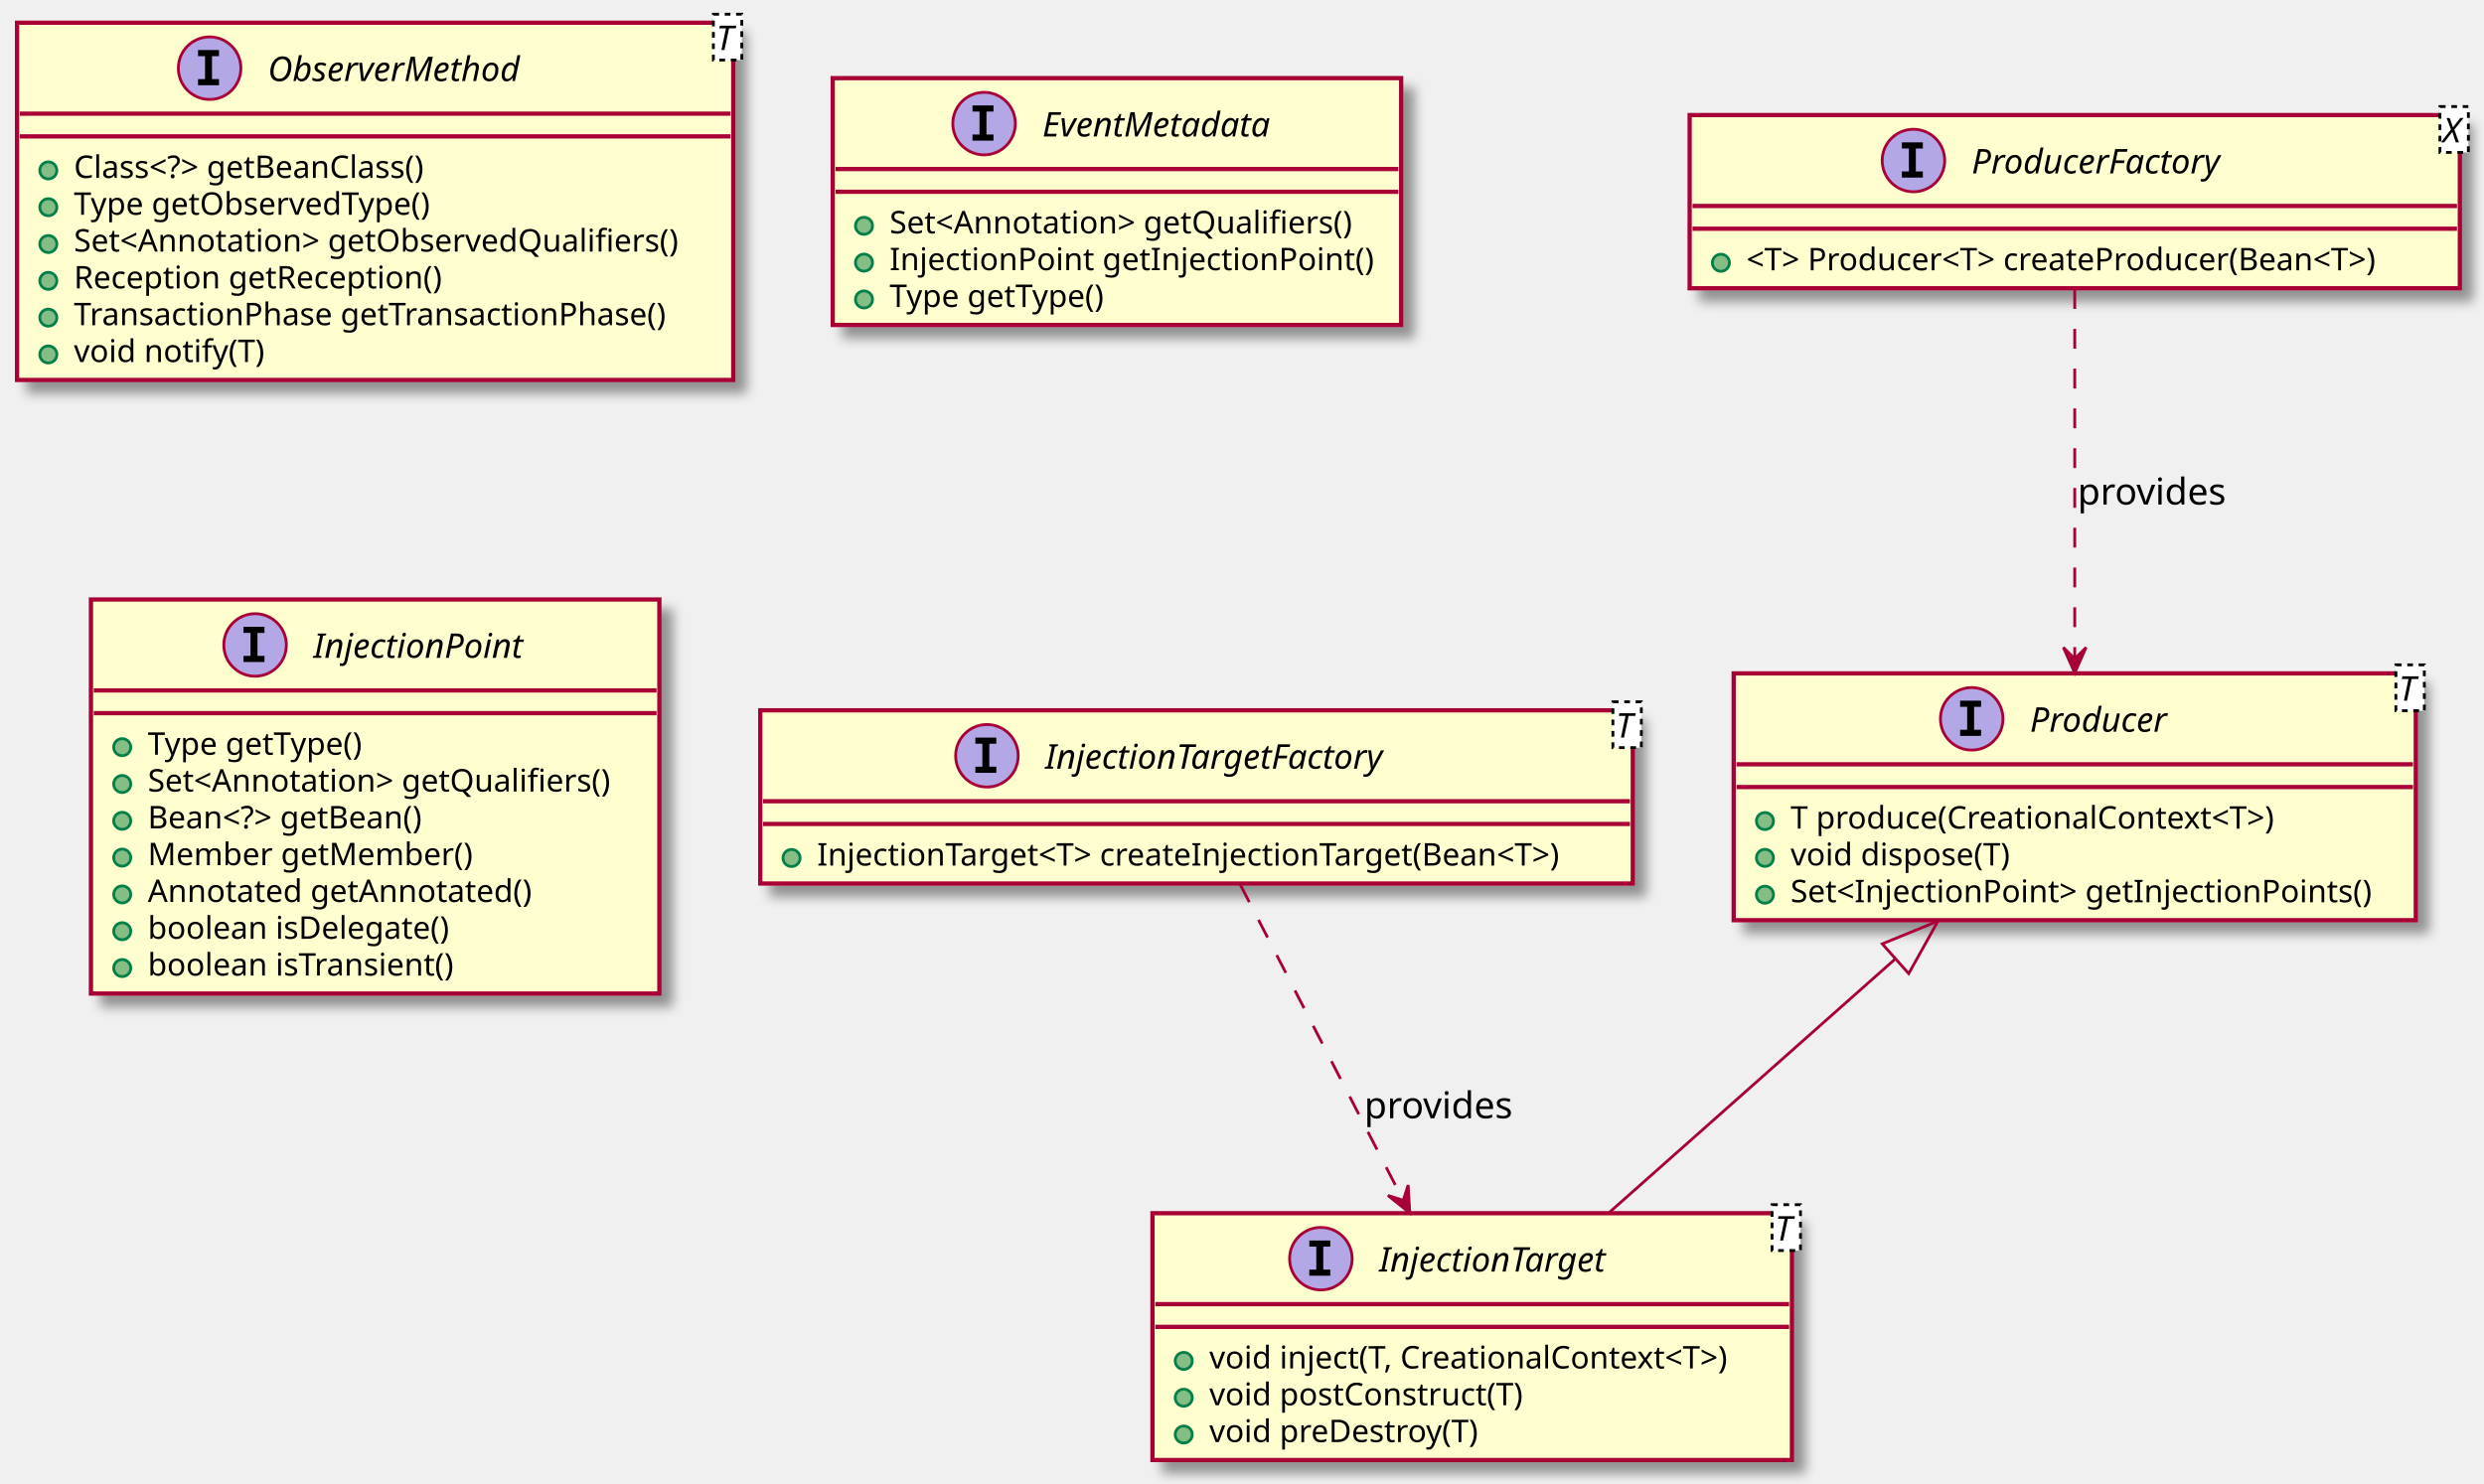
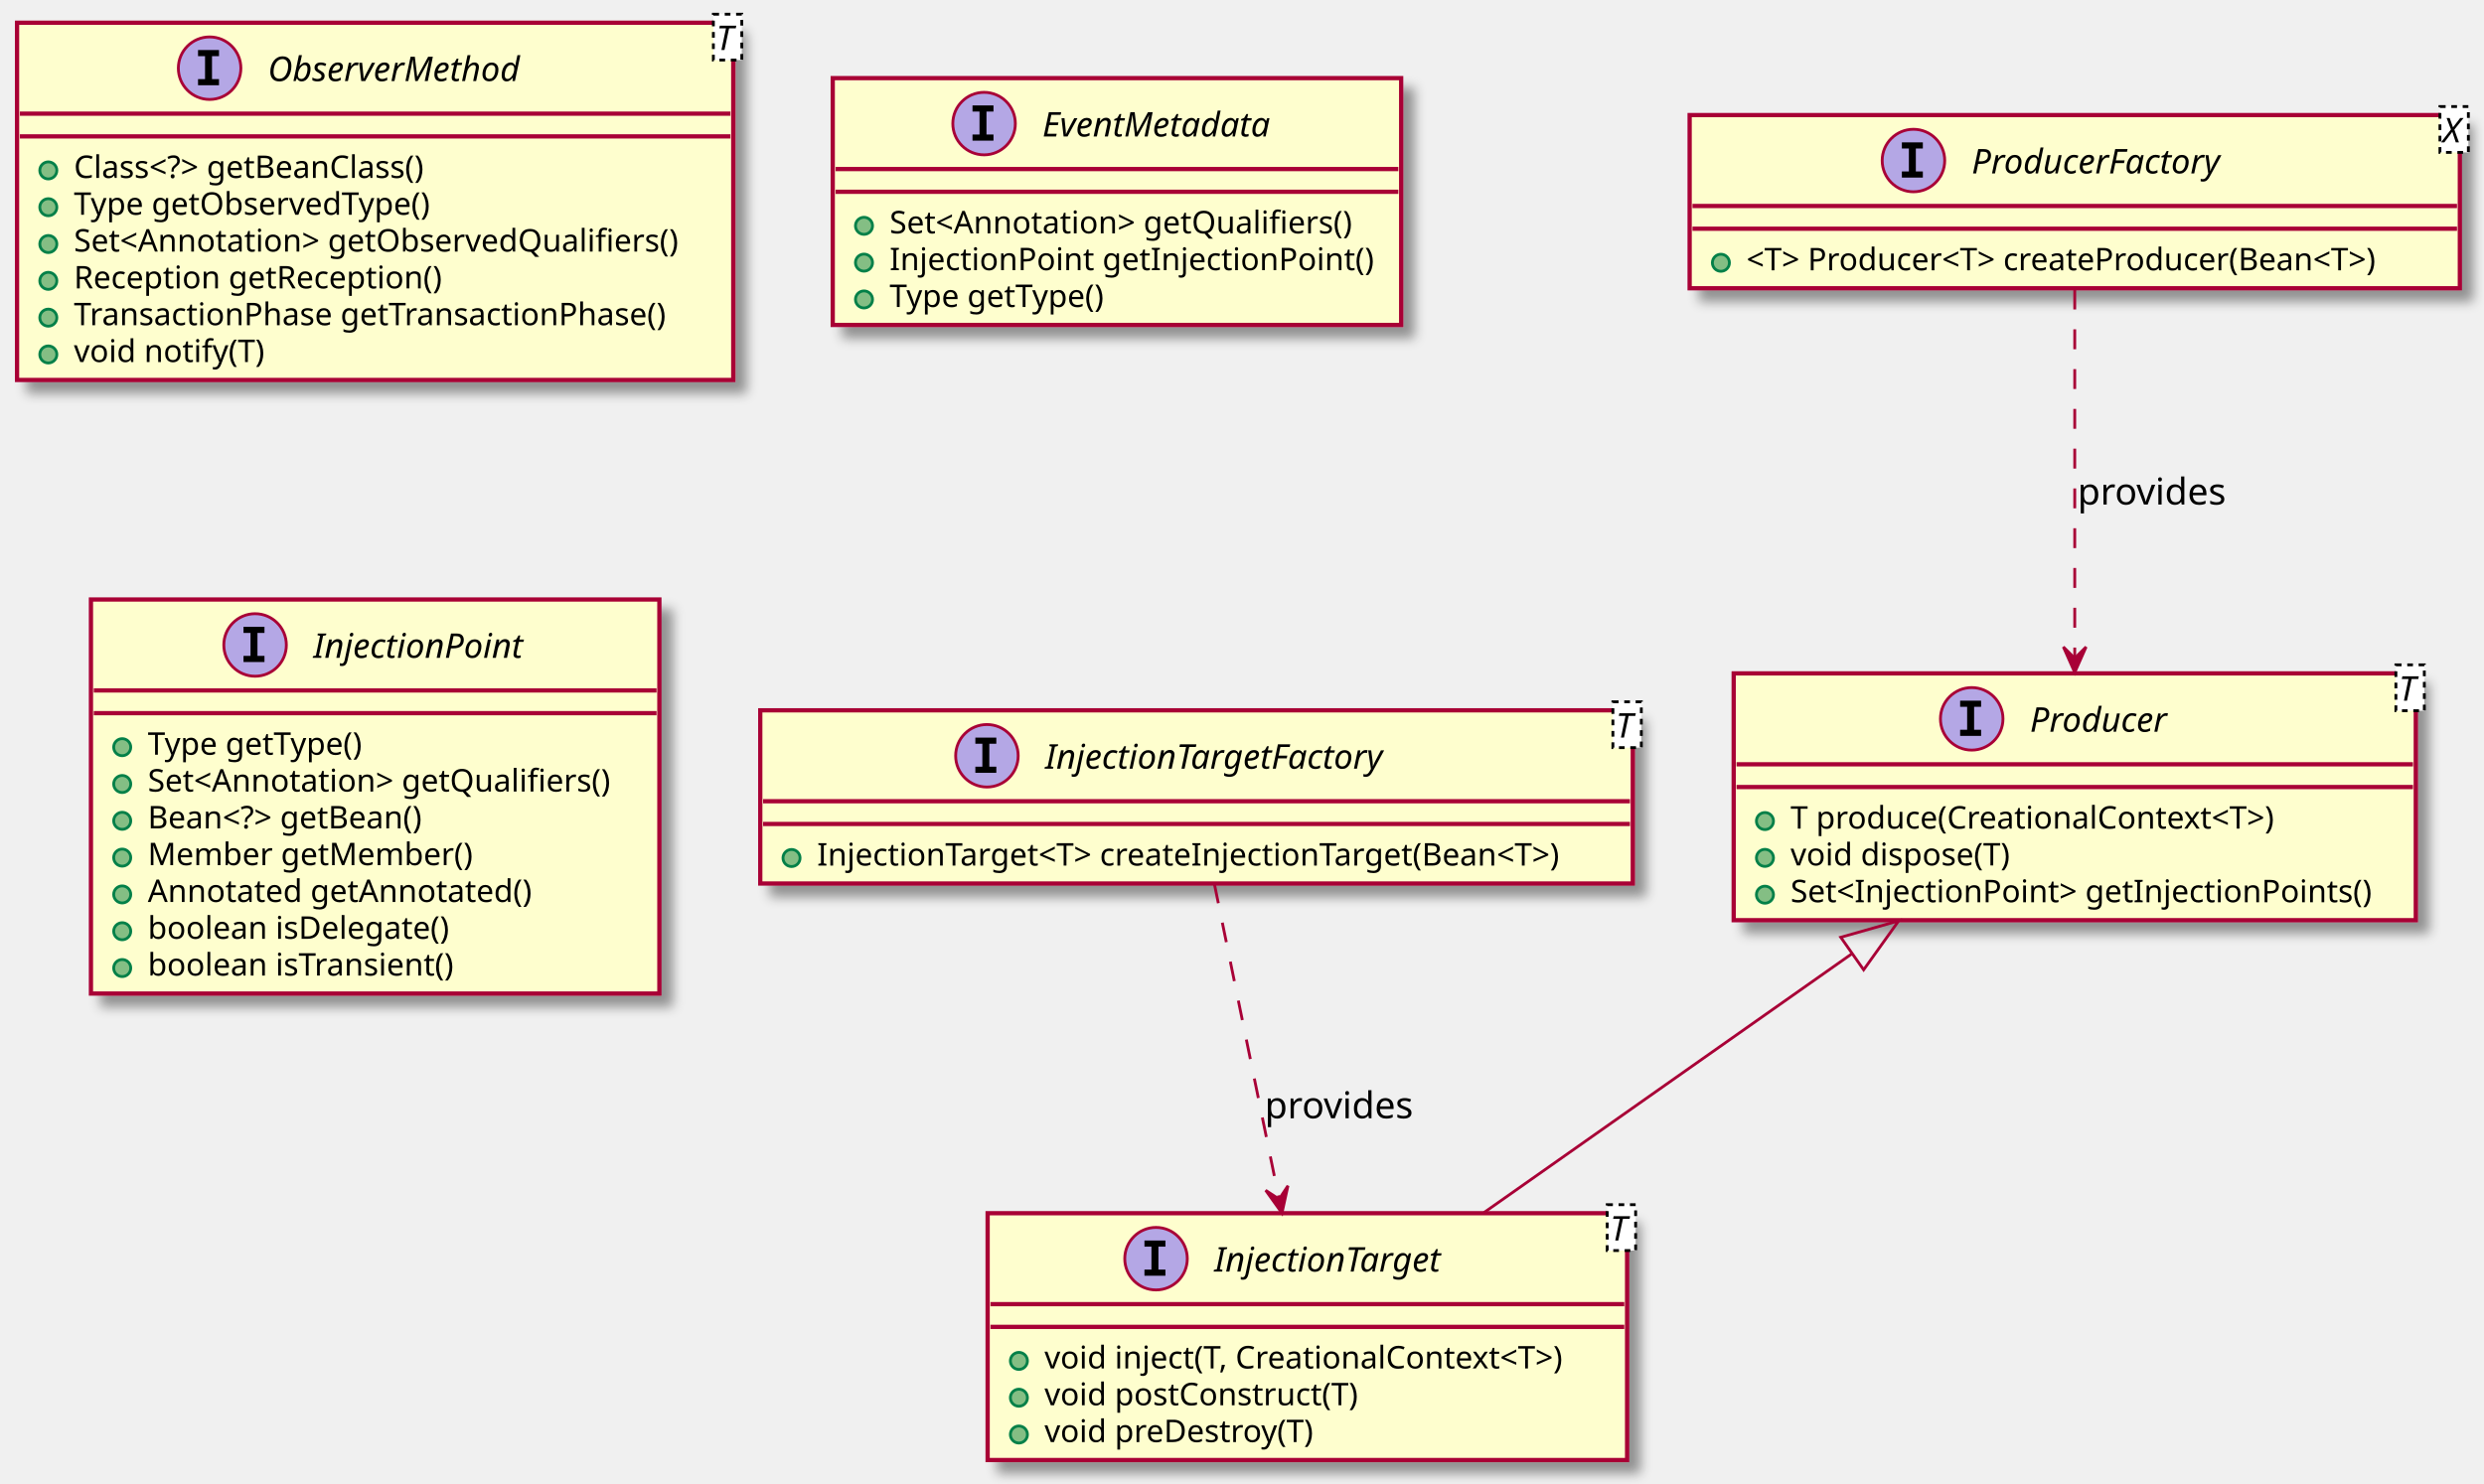
- <svg xmlns="http://www.w3.org/2000/svg" height="522px" style="width:874px;height:522px;" version="1.1" viewBox="0 0 874 522" width="874px">
+ <svg xmlns="http://www.w3.org/2000/svg" contentScriptType="application/ecmascript" contentStyleType="text/css" height="522px" preserveAspectRatio="none" style="width:874px;height:522px;" version="1.1" viewBox="0 0 874 522" width="874px" zoomAndPan="magnify">
  <defs>
-     <filter height="300%" id="f1" width="300%" x="-1" y="-1">
+     <filter height="300%" id="f0tah21" width="300%" x="-1" y="-1">
      <feGaussianBlur result="blurOut" stdDeviation="2.0" />
      <feColorMatrix in="blurOut" result="blurOut2" type="matrix" values="0 0 0 0 0 0 0 0 0 0 0 0 0 0 0 0 0 0 .4 0" />
      <feOffset dx="4.0" dy="4.0" in="blurOut2" result="blurOut3" />
      <feBlend in="SourceGraphic" in2="blurOut3" mode="normal" />
    </filter>
  </defs>
  <g>
-     <rect fill="#FEFECE" filter="url(#f1)" height="86.865" style="stroke: #A80036; stroke-width: 1.5;" width="240" x="610" y="237" />
+     <rect fill="#FEFECE" filter="url(#f0tah21)" height="86.865" style="stroke: #A80036; stroke-width: 1.5;" width="240" x="610" y="237" />
    <ellipse cx="693.75" cy="253" fill="#B4A7E5" rx="11" ry="11" style="stroke: #A80036; stroke-width: 1.0;" />
    <path d="M689.678,248.765 L689.678,246.607 L697.057,246.607 L697.057,248.765 L694.592,248.765 L694.592,256.842 L697.057,256.842 L697.057,259 L689.678,259 L689.678,256.842 L692.143,256.842 L692.143,248.765 Z " />
    <text fill="#000000" font-family="sans-serif" font-size="12" font-style="italic" lengthAdjust="spacingAndGlyphs" textLength="52" x="714.25" y="257.535">Producer</text>
    <rect fill="#FFFFFF" height="16.133" style="stroke: #000000; stroke-width: 1.0; stroke-dasharray: 2.0,2.0;" width="10" x="843" y="234" />
    <text fill="#000000" font-family="sans-serif" font-size="12" font-style="italic" lengthAdjust="spacingAndGlyphs" textLength="8" x="844" y="246.602">T</text>
    <line style="stroke: #A80036; stroke-width: 1.5;" x1="611" x2="849" y1="269" y2="269" />
    <line style="stroke: #A80036; stroke-width: 1.5;" x1="611" x2="849" y1="277" y2="277" />
    <ellipse cx="621" cy="288.978" fill="#84BE84" rx="3" ry="3" style="stroke: #038048; stroke-width: 1.0;" />
    <text fill="#000000" font-family="sans-serif" font-size="11" lengthAdjust="spacingAndGlyphs" textLength="186" x="630" y="291.635">T produce(CreationalContext&lt;T&gt;)</text>
    <ellipse cx="621" cy="301.933" fill="#84BE84" rx="3" ry="3" style="stroke: #038048; stroke-width: 1.0;" />
    <text fill="#000000" font-family="sans-serif" font-size="11" lengthAdjust="spacingAndGlyphs" textLength="83" x="630" y="304.59">void dispose(T)</text>
    <ellipse cx="621" cy="314.888" fill="#84BE84" rx="3" ry="3" style="stroke: #038048; stroke-width: 1.0;" />
    <text fill="#000000" font-family="sans-serif" font-size="11" lengthAdjust="spacingAndGlyphs" textLength="214" x="630" y="317.545">Set&lt;InjectionPoint&gt; getInjectionPoints()</text>
-     <rect fill="#FEFECE" filter="url(#f1)" height="86.865" style="stroke: #A80036; stroke-width: 1.5;" width="225" x="405.5" y="427" />
-     <ellipse cx="464.75" cy="443" fill="#B4A7E5" rx="11" ry="11" style="stroke: #A80036; stroke-width: 1.0;" />
-     <path d="M460.678,438.765 L460.678,436.607 L468.057,436.607 L468.057,438.765 L465.592,438.765 L465.592,446.842 L468.057,446.842 L468.057,449 L460.678,449 L460.678,446.842 L463.143,446.842 L463.143,438.765 Z " />
-     <text fill="#000000" font-family="sans-serif" font-size="12" font-style="italic" lengthAdjust="spacingAndGlyphs" textLength="86" x="485.25" y="447.535">InjectionTarget</text>
-     <rect fill="#FFFFFF" height="16.133" style="stroke: #000000; stroke-width: 1.0; stroke-dasharray: 2.0,2.0;" width="10" x="623.5" y="424" />
-     <text fill="#000000" font-family="sans-serif" font-size="12" font-style="italic" lengthAdjust="spacingAndGlyphs" textLength="8" x="624.5" y="436.602">T</text>
-     <line style="stroke: #A80036; stroke-width: 1.5;" x1="406.5" x2="629.5" y1="459" y2="459" />
-     <line style="stroke: #A80036; stroke-width: 1.5;" x1="406.5" x2="629.5" y1="467" y2="467" />
-     <ellipse cx="416.5" cy="478.978" fill="#84BE84" rx="3" ry="3" style="stroke: #038048; stroke-width: 1.0;" />
-     <text fill="#000000" font-family="sans-serif" font-size="11" lengthAdjust="spacingAndGlyphs" textLength="199" x="425.5" y="481.635">void inject(T, CreationalContext&lt;T&gt;)</text>
-     <ellipse cx="416.5" cy="491.933" fill="#84BE84" rx="3" ry="3" style="stroke: #038048; stroke-width: 1.0;" />
-     <text fill="#000000" font-family="sans-serif" font-size="11" lengthAdjust="spacingAndGlyphs" textLength="119" x="425.5" y="494.59">void postConstruct(T)</text>
-     <ellipse cx="416.5" cy="504.888" fill="#84BE84" rx="3" ry="3" style="stroke: #038048; stroke-width: 1.0;" />
-     <text fill="#000000" font-family="sans-serif" font-size="11" lengthAdjust="spacingAndGlyphs" textLength="101" x="425.5" y="507.545">void preDestroy(T)</text>
-     <rect fill="#FEFECE" filter="url(#f1)" height="60.955" style="stroke: #A80036; stroke-width: 1.5;" width="271" x="594.5" y="40.5" />
+     <rect fill="#FEFECE" filter="url(#f0tah21)" height="86.865" style="stroke: #A80036; stroke-width: 1.5;" width="225" x="347.5" y="427" />
+     <ellipse cx="406.75" cy="443" fill="#B4A7E5" rx="11" ry="11" style="stroke: #A80036; stroke-width: 1.0;" />
+     <path d="M402.678,438.765 L402.678,436.607 L410.057,436.607 L410.057,438.765 L407.592,438.765 L407.592,446.842 L410.057,446.842 L410.057,449 L402.678,449 L402.678,446.842 L405.143,446.842 L405.143,438.765 Z " />
+     <text fill="#000000" font-family="sans-serif" font-size="12" font-style="italic" lengthAdjust="spacingAndGlyphs" textLength="86" x="427.25" y="447.535">InjectionTarget</text>
+     <rect fill="#FFFFFF" height="16.133" style="stroke: #000000; stroke-width: 1.0; stroke-dasharray: 2.0,2.0;" width="10" x="565.5" y="424" />
+     <text fill="#000000" font-family="sans-serif" font-size="12" font-style="italic" lengthAdjust="spacingAndGlyphs" textLength="8" x="566.5" y="436.602">T</text>
+     <line style="stroke: #A80036; stroke-width: 1.5;" x1="348.5" x2="571.5" y1="459" y2="459" />
+     <line style="stroke: #A80036; stroke-width: 1.5;" x1="348.5" x2="571.5" y1="467" y2="467" />
+     <ellipse cx="358.5" cy="478.978" fill="#84BE84" rx="3" ry="3" style="stroke: #038048; stroke-width: 1.0;" />
+     <text fill="#000000" font-family="sans-serif" font-size="11" lengthAdjust="spacingAndGlyphs" textLength="199" x="367.5" y="481.635">void inject(T, CreationalContext&lt;T&gt;)</text>
+     <ellipse cx="358.5" cy="491.933" fill="#84BE84" rx="3" ry="3" style="stroke: #038048; stroke-width: 1.0;" />
+     <text fill="#000000" font-family="sans-serif" font-size="11" lengthAdjust="spacingAndGlyphs" textLength="119" x="367.5" y="494.59">void postConstruct(T)</text>
+     <ellipse cx="358.5" cy="504.888" fill="#84BE84" rx="3" ry="3" style="stroke: #038048; stroke-width: 1.0;" />
+     <text fill="#000000" font-family="sans-serif" font-size="11" lengthAdjust="spacingAndGlyphs" textLength="101" x="367.5" y="507.545">void preDestroy(T)</text>
+     <rect fill="#FEFECE" filter="url(#f0tah21)" height="60.955" style="stroke: #A80036; stroke-width: 1.5;" width="271" x="594.5" y="40.5" />
    <ellipse cx="673.25" cy="56.5" fill="#B4A7E5" rx="11" ry="11" style="stroke: #A80036; stroke-width: 1.0;" />
    <path d="M669.178,52.265 L669.178,50.107 L676.557,50.107 L676.557,52.265 L674.092,52.265 L674.092,60.342 L676.557,60.342 L676.557,62.5 L669.178,62.5 L669.178,60.342 L671.643,60.342 L671.643,52.265 Z " />
    <text fill="#000000" font-family="sans-serif" font-size="12" font-style="italic" lengthAdjust="spacingAndGlyphs" textLength="93" x="693.75" y="61.035">ProducerFactory</text>
    <rect fill="#FFFFFF" height="16.133" style="stroke: #000000; stroke-width: 1.0; stroke-dasharray: 2.0,2.0;" width="10" x="858.5" y="37.5" />
    <text fill="#000000" font-family="sans-serif" font-size="12" font-style="italic" lengthAdjust="spacingAndGlyphs" textLength="8" x="859.5" y="50.102">X</text>
    <line style="stroke: #A80036; stroke-width: 1.5;" x1="595.5" x2="864.5" y1="72.5" y2="72.5" />
    <line style="stroke: #A80036; stroke-width: 1.5;" x1="595.5" x2="864.5" y1="80.5" y2="80.5" />
    <ellipse cx="605.5" cy="92.478" fill="#84BE84" rx="3" ry="3" style="stroke: #038048; stroke-width: 1.0;" />
    <text fill="#000000" font-family="sans-serif" font-size="11" lengthAdjust="spacingAndGlyphs" textLength="245" x="614.5" y="95.135">&lt;T&gt; Producer&lt;T&gt; createProducer(Bean&lt;T&gt;)</text>
-     <rect fill="#FEFECE" filter="url(#f1)" height="60.955" style="stroke: #A80036; stroke-width: 1.5;" width="307" x="267.5" y="250" />
+     <rect fill="#FEFECE" filter="url(#f0tah21)" height="60.955" style="stroke: #A80036; stroke-width: 1.5;" width="307" x="267.5" y="250" />
    <ellipse cx="347.25" cy="266" fill="#B4A7E5" rx="11" ry="11" style="stroke: #A80036; stroke-width: 1.0;" />
    <path d="M343.178,261.765 L343.178,259.607 L350.557,259.607 L350.557,261.765 L348.092,261.765 L348.092,269.842 L350.557,269.842 L350.557,272 L343.178,272 L343.178,269.842 L345.643,269.842 L345.643,261.765 Z " />
    <text fill="#000000" font-family="sans-serif" font-size="12" font-style="italic" lengthAdjust="spacingAndGlyphs" textLength="127" x="367.75" y="270.535">InjectionTargetFactory</text>
    <rect fill="#FFFFFF" height="16.133" style="stroke: #000000; stroke-width: 1.0; stroke-dasharray: 2.0,2.0;" width="10" x="567.5" y="247" />
    <text fill="#000000" font-family="sans-serif" font-size="12" font-style="italic" lengthAdjust="spacingAndGlyphs" textLength="8" x="568.5" y="259.602">T</text>
    <line style="stroke: #A80036; stroke-width: 1.5;" x1="268.5" x2="573.5" y1="282" y2="282" />
    <line style="stroke: #A80036; stroke-width: 1.5;" x1="268.5" x2="573.5" y1="290" y2="290" />
    <ellipse cx="278.5" cy="301.978" fill="#84BE84" rx="3" ry="3" style="stroke: #038048; stroke-width: 1.0;" />
    <text fill="#000000" font-family="sans-serif" font-size="11" lengthAdjust="spacingAndGlyphs" textLength="281" x="287.5" y="304.635">InjectionTarget&lt;T&gt; createInjectionTarget(Bean&lt;T&gt;)</text>
-     <rect fill="#FEFECE" filter="url(#f1)" height="125.731" style="stroke: #A80036; stroke-width: 1.5;" width="252" x="6" y="8" />
+     <rect fill="#FEFECE" filter="url(#f0tah21)" height="125.731" style="stroke: #A80036; stroke-width: 1.5;" width="252" x="6" y="8" />
    <ellipse cx="73.75" cy="24" fill="#B4A7E5" rx="11" ry="11" style="stroke: #A80036; stroke-width: 1.0;" />
    <path d="M69.678,19.765 L69.678,17.607 L77.057,17.607 L77.057,19.765 L74.592,19.765 L74.592,27.842 L77.057,27.842 L77.057,30 L69.678,30 L69.678,27.842 L72.143,27.842 L72.143,19.765 Z " />
    <text fill="#000000" font-family="sans-serif" font-size="12" font-style="italic" lengthAdjust="spacingAndGlyphs" textLength="96" x="94.25" y="28.535">ObserverMethod</text>
    <rect fill="#FFFFFF" height="16.133" style="stroke: #000000; stroke-width: 1.0; stroke-dasharray: 2.0,2.0;" width="10" x="251" y="5" />
    <text fill="#000000" font-family="sans-serif" font-size="12" font-style="italic" lengthAdjust="spacingAndGlyphs" textLength="8" x="252" y="17.602">T</text>
    <line style="stroke: #A80036; stroke-width: 1.5;" x1="7" x2="257" y1="40" y2="40" />
    <line style="stroke: #A80036; stroke-width: 1.5;" x1="7" x2="257" y1="48" y2="48" />
    <ellipse cx="17" cy="59.977" fill="#84BE84" rx="3" ry="3" style="stroke: #038048; stroke-width: 1.0;" />
    <text fill="#000000" font-family="sans-serif" font-size="11" lengthAdjust="spacingAndGlyphs" textLength="134" x="26" y="62.635">Class&lt;?&gt; getBeanClass()</text>
    <ellipse cx="17" cy="72.933" fill="#84BE84" rx="3" ry="3" style="stroke: #038048; stroke-width: 1.0;" />
    <text fill="#000000" font-family="sans-serif" font-size="11" lengthAdjust="spacingAndGlyphs" textLength="132" x="26" y="75.59">Type getObservedType()</text>
    <ellipse cx="17" cy="85.888" fill="#84BE84" rx="3" ry="3" style="stroke: #038048; stroke-width: 1.0;" />
    <text fill="#000000" font-family="sans-serif" font-size="11" lengthAdjust="spacingAndGlyphs" textLength="226" x="26" y="88.545">Set&lt;Annotation&gt; getObservedQualifiers()</text>
    <ellipse cx="17" cy="98.843" fill="#84BE84" rx="3" ry="3" style="stroke: #038048; stroke-width: 1.0;" />
    <text fill="#000000" font-family="sans-serif" font-size="11" lengthAdjust="spacingAndGlyphs" textLength="134" x="26" y="101.5">Reception getReception()</text>
    <ellipse cx="17" cy="111.798" fill="#84BE84" rx="3" ry="3" style="stroke: #038048; stroke-width: 1.0;" />
    <text fill="#000000" font-family="sans-serif" font-size="11" lengthAdjust="spacingAndGlyphs" textLength="218" x="26" y="114.455">TransactionPhase getTransactionPhase()</text>
    <ellipse cx="17" cy="124.753" fill="#84BE84" rx="3" ry="3" style="stroke: #038048; stroke-width: 1.0;" />
    <text fill="#000000" font-family="sans-serif" font-size="11" lengthAdjust="spacingAndGlyphs" textLength="72" x="26" y="127.41">void notify(T)</text>
-     <rect fill="#FEFECE" filter="url(#f1)" height="86.865" style="stroke: #A80036; stroke-width: 1.5;" width="200" x="293" y="27.5" />
+     <rect fill="#FEFECE" filter="url(#f0tah21)" height="86.865" style="stroke: #A80036; stroke-width: 1.5;" width="200" x="293" y="27.5" />
    <ellipse cx="346.25" cy="43.5" fill="#B4A7E5" rx="11" ry="11" style="stroke: #A80036; stroke-width: 1.0;" />
    <path d="M342.178,39.265 L342.178,37.107 L349.557,37.107 L349.557,39.265 L347.092,39.265 L347.092,47.342 L349.557,47.342 L349.557,49.5 L342.178,49.5 L342.178,47.342 L344.643,47.342 L344.643,39.265 Z " />
    <text fill="#000000" font-family="sans-serif" font-size="12" font-style="italic" lengthAdjust="spacingAndGlyphs" textLength="85" x="366.75" y="48.035">EventMetadata</text>
    <line style="stroke: #A80036; stroke-width: 1.5;" x1="294" x2="492" y1="59.5" y2="59.5" />
    <line style="stroke: #A80036; stroke-width: 1.5;" x1="294" x2="492" y1="67.5" y2="67.5" />
    <ellipse cx="304" cy="79.478" fill="#84BE84" rx="3" ry="3" style="stroke: #038048; stroke-width: 1.0;" />
    <text fill="#000000" font-family="sans-serif" font-size="11" lengthAdjust="spacingAndGlyphs" textLength="174" x="313" y="82.135">Set&lt;Annotation&gt; getQualifiers()</text>
    <ellipse cx="304" cy="92.433" fill="#84BE84" rx="3" ry="3" style="stroke: #038048; stroke-width: 1.0;" />
    <text fill="#000000" font-family="sans-serif" font-size="11" lengthAdjust="spacingAndGlyphs" textLength="174" x="313" y="95.09">InjectionPoint getInjectionPoint()</text>
    <ellipse cx="304" cy="105.388" fill="#84BE84" rx="3" ry="3" style="stroke: #038048; stroke-width: 1.0;" />
    <text fill="#000000" font-family="sans-serif" font-size="11" lengthAdjust="spacingAndGlyphs" textLength="80" x="313" y="108.045">Type getType()</text>
-     <rect fill="#FEFECE" filter="url(#f1)" height="138.685" style="stroke: #A80036; stroke-width: 1.5;" width="200" x="32" y="211" />
+     <rect fill="#FEFECE" filter="url(#f0tah21)" height="138.685" style="stroke: #A80036; stroke-width: 1.5;" width="200" x="32" y="211" />
    <ellipse cx="89.75" cy="227" fill="#B4A7E5" rx="11" ry="11" style="stroke: #A80036; stroke-width: 1.0;" />
    <path d="M85.678,222.765 L85.678,220.607 L93.057,220.607 L93.057,222.765 L90.592,222.765 L90.592,230.842 L93.057,230.842 L93.057,233 L85.678,233 L85.678,230.842 L88.143,230.842 L88.143,222.765 Z " />
    <text fill="#000000" font-family="sans-serif" font-size="12" font-style="italic" lengthAdjust="spacingAndGlyphs" textLength="76" x="110.25" y="231.535">InjectionPoint</text>
    <line style="stroke: #A80036; stroke-width: 1.5;" x1="33" x2="231" y1="243" y2="243" />
    <line style="stroke: #A80036; stroke-width: 1.5;" x1="33" x2="231" y1="251" y2="251" />
    <ellipse cx="43" cy="262.978" fill="#84BE84" rx="3" ry="3" style="stroke: #038048; stroke-width: 1.0;" />
    <text fill="#000000" font-family="sans-serif" font-size="11" lengthAdjust="spacingAndGlyphs" textLength="80" x="52" y="265.635">Type getType()</text>
    <ellipse cx="43" cy="275.933" fill="#84BE84" rx="3" ry="3" style="stroke: #038048; stroke-width: 1.0;" />
    <text fill="#000000" font-family="sans-serif" font-size="11" lengthAdjust="spacingAndGlyphs" textLength="174" x="52" y="278.59">Set&lt;Annotation&gt; getQualifiers()</text>
    <ellipse cx="43" cy="288.888" fill="#84BE84" rx="3" ry="3" style="stroke: #038048; stroke-width: 1.0;" />
    <text fill="#000000" font-family="sans-serif" font-size="11" lengthAdjust="spacingAndGlyphs" textLength="101" x="52" y="291.545">Bean&lt;?&gt; getBean()</text>
    <ellipse cx="43" cy="301.843" fill="#84BE84" rx="3" ry="3" style="stroke: #038048; stroke-width: 1.0;" />
    <text fill="#000000" font-family="sans-serif" font-size="11" lengthAdjust="spacingAndGlyphs" textLength="114" x="52" y="304.5">Member getMember()</text>
    <ellipse cx="43" cy="314.798" fill="#84BE84" rx="3" ry="3" style="stroke: #038048; stroke-width: 1.0;" />
    <text fill="#000000" font-family="sans-serif" font-size="11" lengthAdjust="spacingAndGlyphs" textLength="140" x="52" y="317.455">Annotated getAnnotated()</text>
    <ellipse cx="43" cy="327.753" fill="#84BE84" rx="3" ry="3" style="stroke: #038048; stroke-width: 1.0;" />
    <text fill="#000000" font-family="sans-serif" font-size="11" lengthAdjust="spacingAndGlyphs" textLength="109" x="52" y="330.41">boolean isDelegate()</text>
    <ellipse cx="43" cy="340.708" fill="#84BE84" rx="3" ry="3" style="stroke: #038048; stroke-width: 1.0;" />
    <text fill="#000000" font-family="sans-serif" font-size="11" lengthAdjust="spacingAndGlyphs" textLength="114" x="52" y="343.365">boolean isTransient()</text>
-     <path d="M666.671,337.66 C634.497,366.191 596.028,400.306 566.282,426.684 " fill="none" style="stroke: #A80036; stroke-width: 1.0;" />
-     <polygon fill="none" points="662.286,332.193,681.894,324.16,671.575,342.667,662.286,332.193" style="stroke: #A80036; stroke-width: 1.0;" />
-     <path d="M730,101.73 C730,135.62 730,191.496 730,231.562 " fill="none" style="stroke: #A80036; stroke-width: 1.0; stroke-dasharray: 7.0,7.0;" />
-     <polygon fill="#A80036" points="730,236.86,734,227.86,730,231.86,726,227.86,730,236.86" style="stroke: #A80036; stroke-width: 1.0;" />
+     <path d="M651.571,335.691 C610.379,364.678 560.608,399.702 522.122,426.784 " fill="none" style="stroke: #A80036; stroke-width: 1.0;" />
+     <polygon fill="none" points="647.672,329.875,668.057,324.09,655.729,341.324,647.672,329.875" style="stroke: #A80036; stroke-width: 1.0;" />
+     <path d="M730,101.912 C730,136.007 730,191.337 730,231.383 " fill="none" style="stroke: #A80036; stroke-width: 1.0; stroke-dasharray: 7.0,7.0;" />
+     <polygon fill="#A80036" points="730,236.682,734,227.682,730,231.682,726,227.682,730,236.682" style="stroke: #A80036; stroke-width: 1.0;" />
    <text fill="#000000" font-family="sans-serif" font-size="13" lengthAdjust="spacingAndGlyphs" textLength="54" x="731" y="177.568">provides</text>
-     <path d="M436.37,311.289 C451.759,341.115 475.671,387.461 493.645,422.296 " fill="none" style="stroke: #A80036; stroke-width: 1.0; stroke-dasharray: 7.0,7.0;" />
-     <polygon fill="#A80036" points="496.029,426.916,495.456,417.084,493.736,422.473,488.347,420.753,496.029,426.916" style="stroke: #A80036; stroke-width: 1.0;" />
-     <text fill="#000000" font-family="sans-serif" font-size="13" lengthAdjust="spacingAndGlyphs" textLength="54" x="480" y="393.568">provides</text>
+     <path d="M427.266,311.027 C433.402,340.921 442.849,386.944 450.02,421.879 " fill="none" style="stroke: #A80036; stroke-width: 1.0; stroke-dasharray: 7.0,7.0;" />
+     <polygon fill="#A80036" points="451.061,426.949,453.169,417.329,450.055,422.051,445.333,418.937,451.061,426.949" style="stroke: #A80036; stroke-width: 1.0;" />
+     <text fill="#000000" font-family="sans-serif" font-size="13" lengthAdjust="spacingAndGlyphs" textLength="54" x="445" y="393.568">provides</text>
  </g>
</svg>
